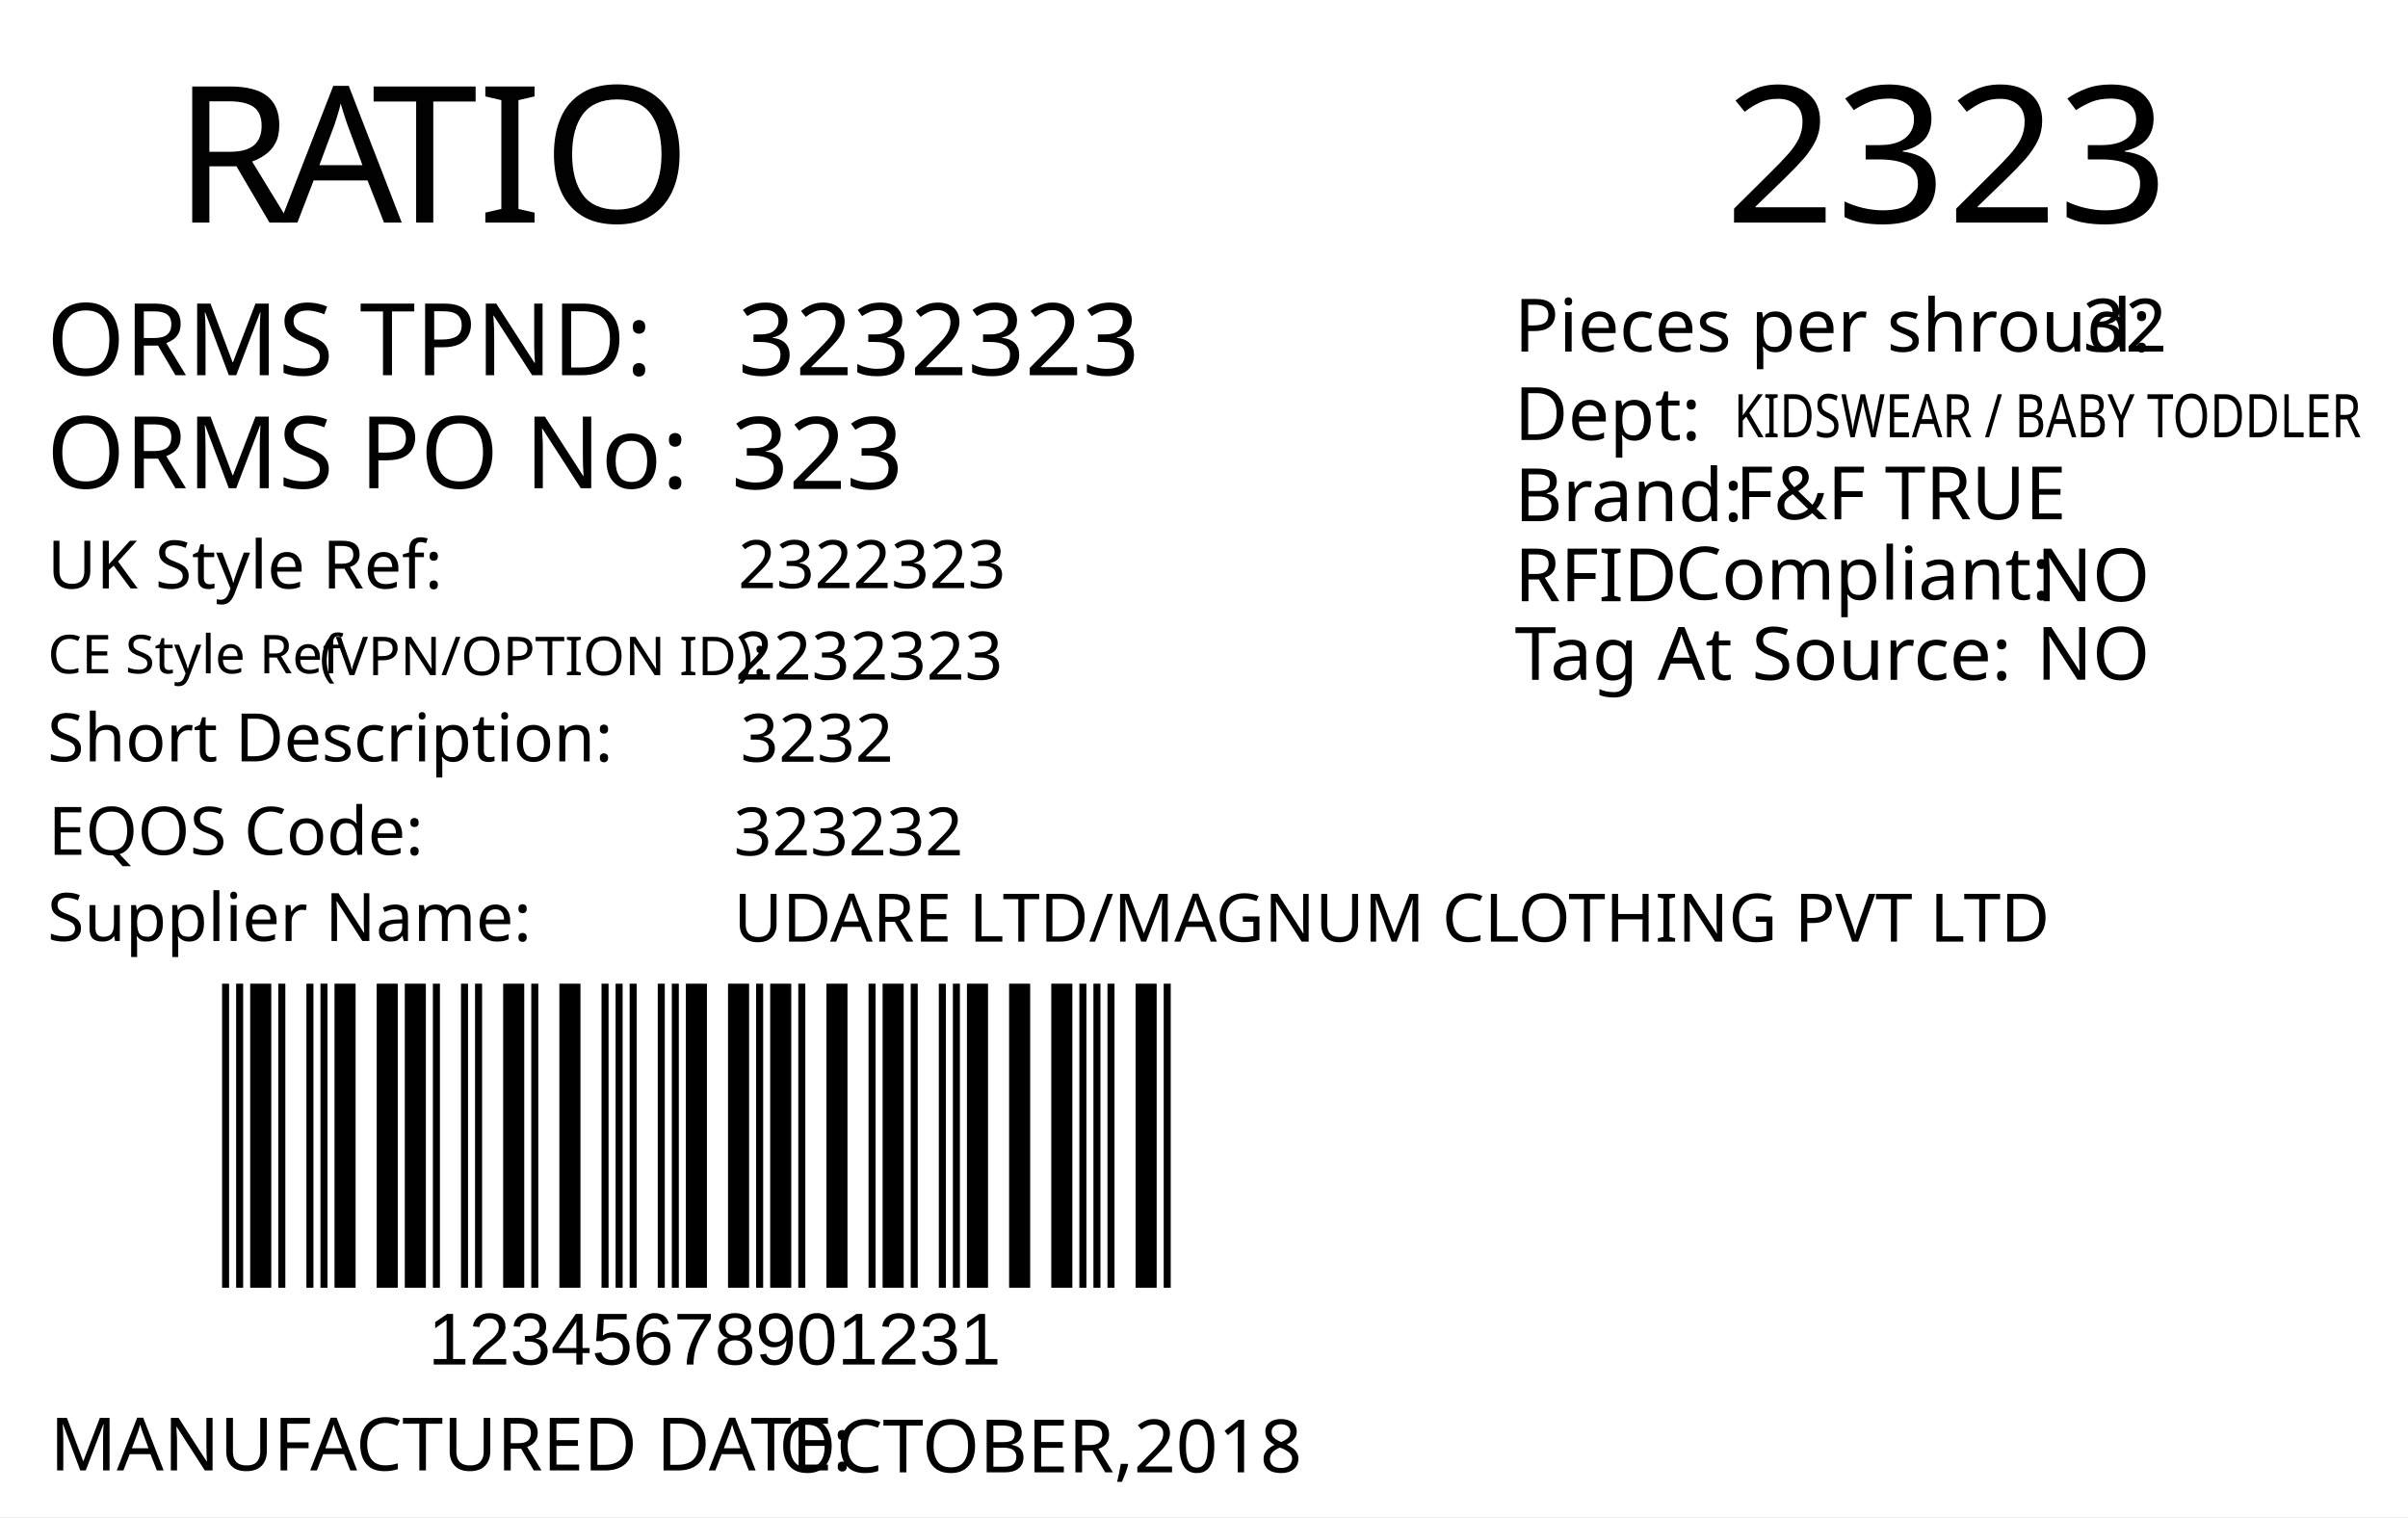
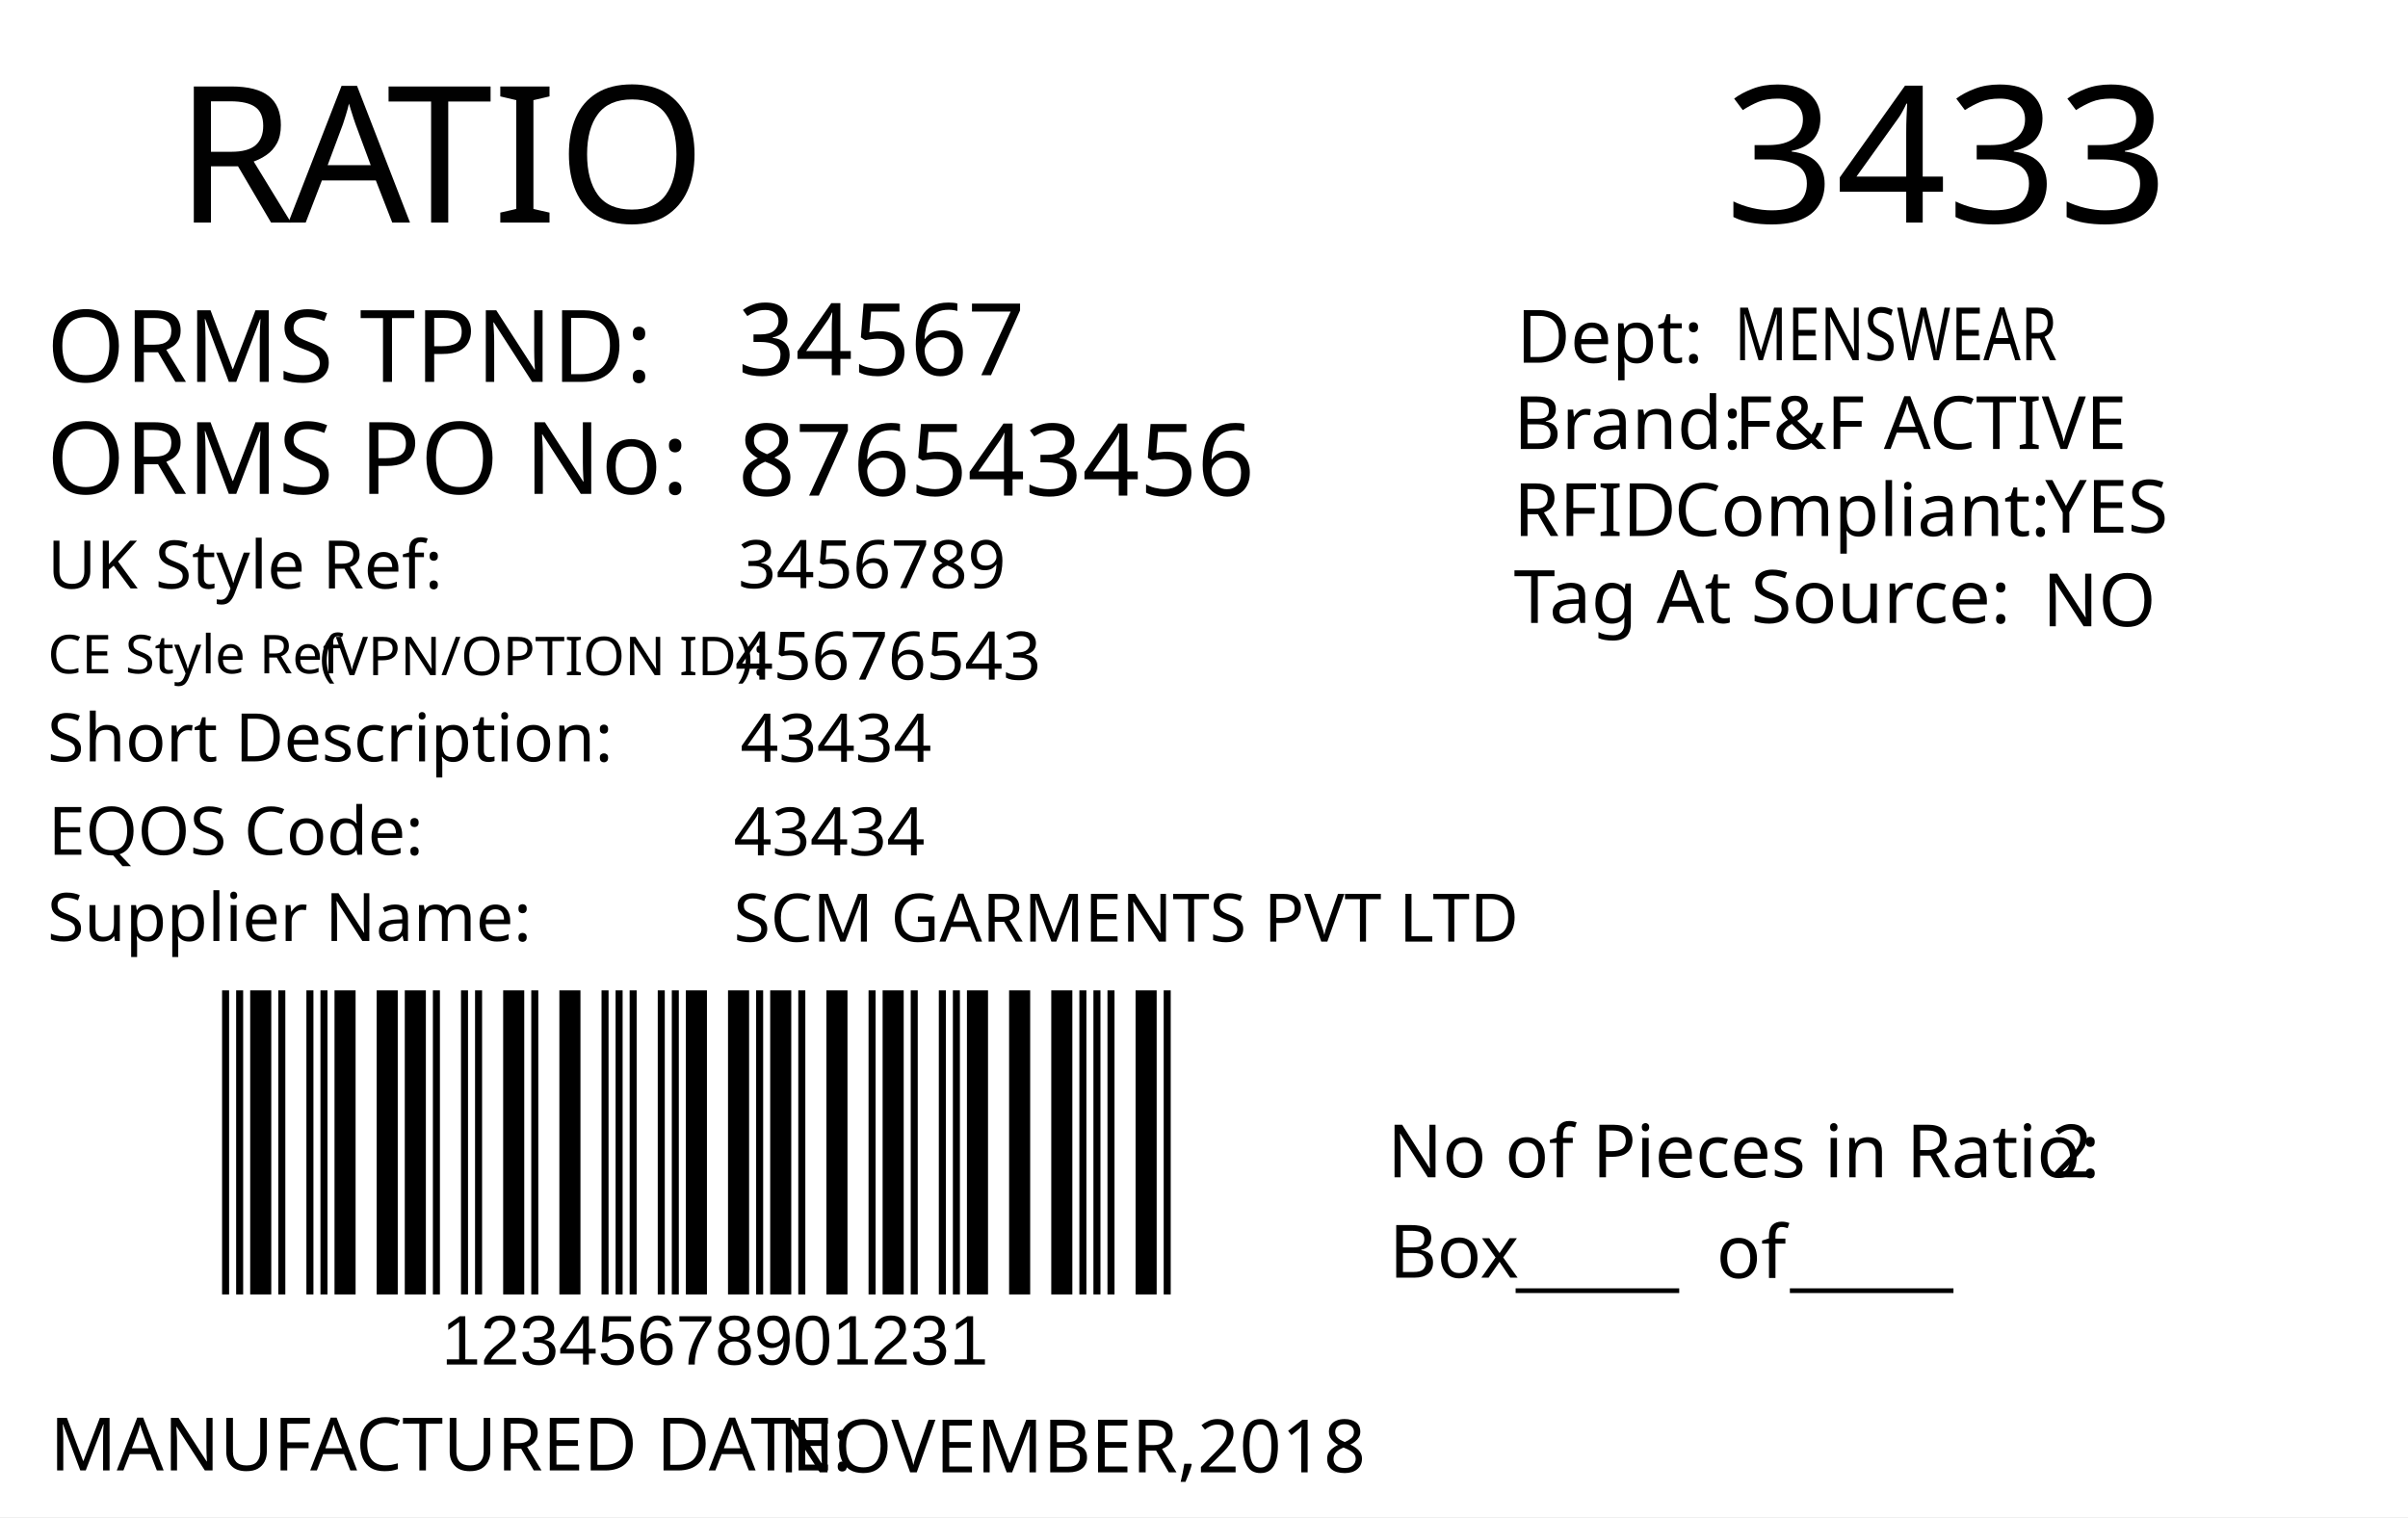
<svg xmlns="http://www.w3.org/2000/svg" version="1.1" id="Layer_1" x="0px" y="0px" viewBox="0 0 360 226.8" style="enable-background:new 0 0 360 226.8;" xml:space="preserve">
  <g>
    <rect y="0" style="fill:#FFFFFF;" width="360" height="226.8" />
  </g>
-   <text transform="matrix(1 0 0 1 25.9737 33.2706)" style="fill:#010101; font-family:'FranklinGothicBT-RomanCondensed', FrankGoth Cn BT; font-size:28.5px;">R</text>
-   <text transform="matrix(1 0 0 1 41.8737 33.2706)" style="fill:#010101; font-family:'FranklinGothicBT-RomanCondensed', FrankGoth Cn BT; font-size:28.5px;">A</text>
-   <text transform="matrix(1 0 0 1 55.5737 33.2706)" style="fill:#010101; font-family:'FranklinGothicBT-RomanCondensed', FrankGoth Cn BT; font-size:28.5px;">TIO</text>
-   <text transform="matrix(1 0 0 1 6.9746 56.0928)" style="fill:#010101; font-family:'FranklinGothicBT-RomanCondensed', FrankGoth Cn BT; font-size:15px;">ORMS TPND: </text>
-   <text transform="matrix(1 0 0 1 6.9746 72.9904)" style="fill:#010101; font-family:'FranklinGothicBT-RomanCondensed', FrankGoth Cn BT; font-size:15px;">ORMS PO No: </text>
-   <g width="391" height="178" transform="matrix(0.3625 0 0 0.2548 30 128.001)" id="barcode">
-     <svg id="ean-13" width="408.900px" height="328.02px" x="0px" y="0px" viewBox="0 0 463 222" version="1.1" style="transform: translate(0px, 0px);" font-size="30px" font-family="frankgothcnbt">
+   <g>
+     <text transform="matrix(1 0 0 1 26.2101 33.2706)" style="fill:#010101; font-family:'FranklinGothicBT-RomanCondensed', FrankGoth Cn BT; font-size:28.5px;">R</text>
+     <text transform="matrix(1 0 0 1 43.1101 33.2706)" style="fill:#010101; font-family:'FranklinGothicBT-RomanCondensed', FrankGoth Cn BT; font-size:28.5px;">A</text>
+     <text transform="matrix(1 0 0 1 57.8101 33.2706)" style="fill:#010101; font-family:'FranklinGothicBT-RomanCondensed', FrankGoth Cn BT; font-size:28.5px;">TIO</text>
+   </g>
+   <text transform="matrix(0.9824 0 0 1 207.4434 176.0099)" style="fill:#010101; font-family:'FranklinGothicBT-RomanCondensed', FrankGoth Cn BT; font-size:11px;">No of Pieces in Ratio:</text>
+   <text transform="matrix(1 0 0 1 207.6777 191.0099)" style="fill:#010101; font-family:'FranklinGothicBT-RomanCondensed', FrankGoth Cn BT; font-size:11px;">Box</text>
+   <text transform="matrix(0.9824 0 0 1 306.6689 176.0099)" style="fill:#010101; font-family:'FranklinGothicBT-RomanCondensed', FrankGoth Cn BT; font-size:11px;" id="pieces_in_ratio">2</text>
+   <text transform="matrix(1.0186 0 0 1 257.8419 33.272)" style="font-family:'FranklinGothicBT-RomanCondensed', FrankGoth Cn BT; font-size:28.5px;" id="season_code">3433</text>
+   <g width="391" height="178" transform="matrix(0.3625 0 0 0.2548 30 129.001)" id="barcode">
+     <svg id="ean-13" width="408.900px" height="328.02px" x="0px" y="0px" viewBox="0 0 463 222" version="1.1" font-size="30px" font-family="frankgothcnbt" style="transform: translate(0px, 0px);">
      <rect x="0" y="0" width="463" height="222" style="fill:#ffffff;" />
      <g transform="translate(10, 10)" style="fill:#000000;">
        <rect x="0" y="0" width="3.281" height="202" />
        <rect x="6.563" y="0" width="3.281" height="202" />
        <rect x="13.126" y="0" width="9.844" height="202" />
        <rect x="26.252" y="0" width="3.281" height="202" />
        <rect x="39.378" y="0" width="3.281" height="202" />
        <rect x="45.941" y="0" width="3.281" height="202" />
        <rect x="52.504" y="0" width="9.844" height="202" />
        <rect x="72.193" y="0" width="9.844" height="202" />
        <rect x="85.318" y="0" width="9.844" height="202" />
        <rect x="98.444" y="0" width="3.281" height="202" />
        <rect x="111.57" y="0" width="3.281" height="202" />
        <rect x="118.133" y="0" width="3.281" height="202" />
        <rect x="131.259" y="0" width="9.844" height="202" />
        <rect x="144.385" y="0" width="3.281" height="202" />
        <rect x="157.511" y="0" width="9.844" height="202" />
        <rect x="177.2" y="0" width="3.281" height="202" />
        <rect x="183.763" y="0" width="3.281" height="202" />
        <rect x="190.326" y="0" width="3.281" height="202" />
        <rect x="203.452" y="0" width="3.281" height="202" />
        <rect x="210.015" y="0" width="3.281" height="202" />
        <rect x="216.578" y="0" width="9.844" height="202" />
        <rect x="236.267" y="0" width="9.844" height="202" />
        <rect x="249.392" y="0" width="3.281" height="202" />
        <rect x="255.955" y="0" width="9.844" height="202" />
        <rect x="269.081" y="0" width="3.281" height="202" />
        <rect x="282.207" y="0" width="9.844" height="202" />
        <rect x="301.896" y="0" width="3.281" height="202" />
        <rect x="308.459" y="0" width="9.844" height="202" />
        <rect x="321.585" y="0" width="3.281" height="202" />
        <rect x="334.711" y="0" width="3.281" height="202" />
        <rect x="341.274" y="0" width="3.281" height="202" />
        <rect x="347.837" y="0" width="9.844" height="202" />
        <rect x="367.526" y="0" width="9.844" height="202" />
        <rect x="387.215" y="0" width="9.844" height="202" />
        <rect x="400.341" y="0" width="3.281" height="202" />
        <rect x="406.904" y="0" width="3.281" height="202" />
        <rect x="413.466" y="0" width="3.281" height="202" />
        <rect x="426.592" y="0" width="9.844" height="202" />
        <rect x="439.718" y="0" width="3.281" height="202" />
      </g>
    </svg>
  </g>
-   <text transform="matrix(1 0 0 1 63.9998 204.0003)" style="font-family:Myriad, Myriad Roman, Arial, sans-serif; font-size:11px;" id="barcode_number">12345678901231</text>
-   <text id="tpnd" transform="matrix(1 0 0 1 110.3364 56.0928)" style="fill:#010101; font-family:'FranklinGothicBT-RomanCondensed', FrankGoth Cn BT; font-size:15px;">3232323</text>
-   <text id="po_number" transform="matrix(1 0 0 1 109.3364 73.0928)" style="fill:#010101; font-family:'FranklinGothicBT-RomanCondensed', FrankGoth Cn BT; font-size:15px;">323</text>
-   <text transform="matrix(1 0 0 1 226.4017 52.5571)" style="fill:#010101; font-family:'FranklinGothicBT-RomanCondensed', FrankGoth Cn BT; font-size:11px;">Pieces per shroud: </text>
-   <text transform="matrix(1 0 0 1 311.402 52.5571)" style="fill:#010101; font-family:'FranklinGothicBT-RomanCondensed', FrankGoth Cn BT; font-size:11px;" id="pieces_in_ratio">32</text>
-   <text transform="matrix(1 0 0 1 226.4017 65.776)" style="fill:#010101; font-family:'FranklinGothicBT-RomanCondensed', FrankGoth Cn BT; font-size:11px;">Dept: </text>
-   <text transform="matrix(0.7943 0 0 1 259.2062 65.3651)" style="font-family:'FranklinGothicBT-RomanCondensed', FrankGoth Cn BT; font-size:9px;" id="department">KIDSWEAR / BABY TODDLER</text>
-   <text transform="matrix(1 0 0 1 226.4451 77.9129)" style="fill:#010101; font-family:'FranklinGothicBT-RomanCondensed', FrankGoth Cn BT; font-size:11px;">Brand: </text>
-   <text id="brand" transform="matrix(1 0 0 1 259.4502 77.6331)" style="font-family:'FranklinGothicBT-RomanCondensed', FrankGoth Cn BT; font-size:11px;">F&amp;F TRUE</text>
-   <text id="rfid" transform="matrix(1 0 0 1 304.4502 89.8825)" style="fill:#010101; font-family:'FranklinGothicBT-RomanCondensed', FrankGoth Cn BT; font-size:11px;">NO</text>
-   <text transform="matrix(1 0 0 1 226.4457 89.8826)" style="fill:#010101; font-family:'FranklinGothicBT-RomanCondensed', FrankGoth Cn BT; font-size:11px;">RFID </text>
-   <text transform="matrix(1 0 0 1 250.4441 89.6328)" style="fill:#010101; font-family:'FranklinGothicBT-RomanCondensed', FrankGoth Cn BT; font-size:11px;">Compliant:</text>
-   <text id="tag_at_source" transform="matrix(1 0 0 1 304.4511 101.613)" style="fill:#010101; font-family:'FranklinGothicBT-RomanCondensed', FrankGoth Cn BT; font-size:11px;">NO</text>
-   <text transform="matrix(1.0159 0 0 1 226.4465 101.6322)" style="fill:#010101; font-family:'FranklinGothicBT-RomanCondensed', FrankGoth Cn BT; font-size:11px;">Tag At Source:</text>
-   <text transform="matrix(1.0186 0 0 1 257.8419 33.2711)" style="font-family:'FranklinGothicBT-RomanCondensed', FrankGoth Cn BT; font-size:28.5px;" id="season_code">2323</text>
-   <text transform="matrix(1 0 0 1 7.4744 219.835)" style="fill:#010101; font-family:'FranklinGothicBT-RomanCondensed', FrankGoth Cn BT; font-size:11px;">MANUFACTURED DATE: </text>
-   <text transform="matrix(1 0 0 1 116.4164 220.1184)" style="fill:#010101; font-family:'FranklinGothicBT-RomanCondensed', FrankGoth Cn BT; font-size:11px;" id="manufactured_date">OCTOBER,2018</text>
-   <text transform="matrix(1 0 0 1 7.0916 87.9775)" style="fill:#010101; font-family:'FranklinGothicBT-RomanCondensed', FrankGoth Cn BT; font-size:10px;">UK Style Ref:</text>
-   <text transform="matrix(1 0 0 1 60.5916 87.9775)" style="fill:#010101; font-family:'FranklinGothicBT-RomanCondensed', FrankGoth Cn BT; font-size:10px; letter-spacing:43;"> </text>
-   <text transform="matrix(1 0 0 1 106.3916 87.9775)" style="fill:#010101; font-family:'FranklinGothicBT-RomanCondensed', FrankGoth Cn BT; font-size:10px;"> </text>
-   <text transform="matrix(1 0 0 1 47.8128 100.9361)" style="font-family:'FranklinGothicBT-RomanCondensed', FrankGoth Cn BT; font-size:8px;">(VPN/OPTION ID): </text>
-   <text transform="matrix(1 0 0 1 7.1485 100.6665)" style="font-family:'FranklinGothicBT-RomanCondensed', FrankGoth Cn BT; font-size:8px;">CE Style Ref</text>
-   <text transform="matrix(1 0 0 1 7.0916 113.8261)" style="fill:#010101; font-family:'FranklinGothicBT-RomanCondensed', FrankGoth Cn BT; font-size:10px;">Short Description:</text>
-   <text transform="matrix(1 0 0 1 81.3916 113.8261)" style="fill:#010101; font-family:'FranklinGothicBT-RomanCondensed', FrankGoth Cn BT; font-size:10px; letter-spacing:5;"> </text>
-   <text transform="matrix(1 0 0 1 90.1916 113.8261)" style="fill:#010101; font-family:'FranklinGothicBT-RomanCondensed', FrankGoth Cn BT; font-size:10px;"> </text>
-   <text transform="matrix(1 0 0 1 7.2048 127.7902)" style="fill:#010101; font-family:'FranklinGothicBT-RomanCondensed', FrankGoth Cn BT; font-size:10px;">EQOS Code:</text>
-   <text transform="matrix(1 0 0 1 56.0048 127.7902)" style="fill:#010101; font-family:'FranklinGothicBT-RomanCondensed', FrankGoth Cn BT; font-size:10px; letter-spacing:21;"> </text>
-   <text transform="matrix(1 0 0 1 79.8048 127.7902)" style="fill:#010101; font-family:'FranklinGothicBT-RomanCondensed', FrankGoth Cn BT; font-size:10px;"> </text>
-   <text transform="matrix(1 0 0 1 7.0916 140.6742)" style="fill:#010101; font-family:'FranklinGothicBT-RomanCondensed', FrankGoth Cn BT; font-size:10px;">Supplier Name:</text>
-   <text transform="matrix(1 0 0 1 68.9916 140.6742)" style="fill:#010101; font-family:'FranklinGothicBT-RomanCondensed', FrankGoth Cn BT; font-size:10px; letter-spacing:18;"> </text>
-   <text transform="matrix(1 0 0 1 89.9916 140.6742)" style="fill:#010101; font-family:'FranklinGothicBT-RomanCondensed', FrankGoth Cn BT; font-size:10px;"> </text>
-   <text id="uk_style" transform="matrix(1 0 0 1 110.3395 87.9234)" style="fill:#010101; font-family:'FranklinGothicBT-RomanCondensed', FrankGoth Cn BT; font-size:10px;">2322323</text>
-   <text id="ce_style" transform="matrix(1 0 0 1 109.8977 101.6038)" style="fill:#010101; font-family:'FranklinGothicBT-RomanCondensed', FrankGoth Cn BT; font-size:10px;">2232323</text>
-   <text id="eqos" transform="matrix(1 0 0 1 109.688 127.8837)" style="fill:#010101; font-family:'FranklinGothicBT-RomanCondensed', FrankGoth Cn BT; font-size:10px;">323232</text>
-   <text id="supplier" transform="matrix(1 0 0 1 109.688 140.7752)" style="fill:#010101; font-family:'FranklinGothicBT-RomanCondensed', FrankGoth Cn BT; font-size:10px;">UDARE LTD/MAGNUM CLOTHING PVT LTD</text>
-   <text id="description" transform="matrix(1 0 0 1 110.6875 113.8827)" style="fill:#010101; font-family:'FranklinGothicBT-RomanCondensed', FrankGoth Cn BT; font-size:10px;">3232</text>
+   <text transform="matrix(1 0 0 1 226.6045 191.6242)" style="font-family:'FranklinGothicBT-RomanCondensed', FrankGoth Cn BT; font-size:11px;">_____</text>
+   <text transform="matrix(1 0 0 1 267.6045 191.6242)" style="font-family:'FranklinGothicBT-RomanCondensed', FrankGoth Cn BT; font-size:11px;">_____</text>
+   <text transform="matrix(1 0 0 1 256.6045 191.0617)" style="font-family:'FranklinGothicBT-RomanCondensed', FrankGoth Cn BT; font-size:11px;">of</text>
+   <text transform="matrix(1 0 0 1 66 204.0012)" style="font-family:Myriad, Myriad Roman, Arial, sans-serif; font-size:10.5px;" id="barcode_number">12345678901231</text>
+   <text transform="matrix(1 0 0 1 6.9752 57.0918)" style="fill:#010101; font-family:'FranklinGothicBT-RomanCondensed', FrankGoth Cn BT; font-size:15px;">ORMS TPND: </text>
+   <text id="tpnd" transform="matrix(1 0 0 1 110.337 56.0918)" style="fill:#010101; font-family:'FranklinGothicBT-RomanCondensed', FrankGoth Cn BT; font-size:15px;">34567</text>
+   <text id="po_number" transform="matrix(1 0 0 1 110.337 74.0918)" style="fill:#010101; font-family:'FranklinGothicBT-RomanCondensed', FrankGoth Cn BT; font-size:15px;">876543456</text>
+   <text transform="matrix(1 0 0 1 6.9752 73.8329)" style="fill:#010101; font-family:'FranklinGothicBT-RomanCondensed', FrankGoth Cn BT; font-size:15px;">ORMS PO No: </text>
+   <text transform="matrix(1 0 0 1 226.301 67.1268)" style="fill:#010101; font-family:'FranklinGothicBT-RomanCondensed', FrankGoth Cn BT; font-size:11px;">Brand: </text>
+   <text id="brand" transform="matrix(1 0 0 1 259.3065 67.1268)" style="font-family:'FranklinGothicBT-RomanCondensed', FrankGoth Cn BT; font-size:11px;">F&amp;F ACTIVE</text>
+   <text id="rfid" transform="matrix(1 0 0 1 305.7588 79.6275)" style="fill:#010101; font-family:'FranklinGothicBT-RomanCondensed', FrankGoth Cn BT; font-size:11px;">YES</text>
+   <text id="tag_at_source" transform="matrix(1 0 0 1 305.3614 93.6278)" style="fill:#010101; font-family:'FranklinGothicBT-RomanCondensed', FrankGoth Cn BT; font-size:11px;">NO</text>
+   <g>
+     <text transform="matrix(1 0 0 1 226.3014 80.1265)" style="fill:#010101; font-family:'FranklinGothicBT-RomanCondensed', FrankGoth Cn BT; font-size:11px;">RFID </text>
+     <text transform="matrix(1 0 0 1 250.3014 80.1265)" style="fill:#010101; font-family:'FranklinGothicBT-RomanCondensed', FrankGoth Cn BT; font-size:11px;">Compliant:</text>
+   </g>
+   <text transform="matrix(1.0159 0 0 1 226.3023 93.126)" style="fill:#010101; font-family:'FranklinGothicBT-RomanCondensed', FrankGoth Cn BT; font-size:11px;">Tag At Source:</text>
+   <text transform="matrix(1 0 0 1 226.7367 54.2236)" style="font-family:'FranklinGothicBT-RomanCondensed', FrankGoth Cn BT; font-size:11px;">Dept:</text>
+   <text transform="matrix(0.7943 0 0 1 259.3072 53.8575)" style="font-family:'FranklinGothicBT-RomanCondensed', FrankGoth Cn BT; font-size:11px;" id="department">MENSWEAR</text>
+   <text transform="matrix(1 0 0 1 7.4746 219.8343)" style="fill:#010101; font-family:'FranklinGothicBT-RomanCondensed', FrankGoth Cn BT; font-size:11px;">MANUFACTURED DATE: </text>
+   <text transform="matrix(1 0 0 1 116.4166 220.1177)" style="fill:#010101; font-family:'FranklinGothicBT-RomanCondensed', FrankGoth Cn BT; font-size:11px;" id="manufactured_date">NOVEMBER,2018</text>
+   <text transform="matrix(1 0 0 1 7.0915 87.9772)" style="fill:#010101; font-family:'FranklinGothicBT-RomanCondensed', FrankGoth Cn BT; font-size:10px;">UK Style Ref:</text>
+   <text transform="matrix(1 0 0 1 60.5915 87.9772)" style="fill:#010101; font-family:'FranklinGothicBT-RomanCondensed', FrankGoth Cn BT; font-size:10px; letter-spacing:43;"> </text>
+   <text transform="matrix(1 0 0 1 106.3915 87.9772)" style="fill:#010101; font-family:'FranklinGothicBT-RomanCondensed', FrankGoth Cn BT; font-size:10px;"> </text>
+   <text transform="matrix(1 0 0 1 47.8127 100.9358)" style="font-family:'FranklinGothicBT-RomanCondensed', FrankGoth Cn BT; font-size:8px;">(VPN/OPTION ID): </text>
+   <text transform="matrix(1 0 0 1 7.1484 100.6662)" style="font-family:'FranklinGothicBT-RomanCondensed', FrankGoth Cn BT; font-size:8px;">CE Style Ref</text>
+   <text transform="matrix(1 0 0 1 7.0915 113.8258)" style="fill:#010101; font-family:'FranklinGothicBT-RomanCondensed', FrankGoth Cn BT; font-size:10px;">Short Description:</text>
+   <text transform="matrix(1 0 0 1 81.3915 113.8258)" style="fill:#010101; font-family:'FranklinGothicBT-RomanCondensed', FrankGoth Cn BT; font-size:10px; letter-spacing:5;"> </text>
+   <text transform="matrix(1 0 0 1 90.1915 113.8258)" style="fill:#010101; font-family:'FranklinGothicBT-RomanCondensed', FrankGoth Cn BT; font-size:10px;"> </text>
+   <text transform="matrix(1 0 0 1 7.2047 127.7898)" style="fill:#010101; font-family:'FranklinGothicBT-RomanCondensed', FrankGoth Cn BT; font-size:10px;">EQOS Code:</text>
+   <text transform="matrix(1 0 0 1 56.0047 127.7898)" style="fill:#010101; font-family:'FranklinGothicBT-RomanCondensed', FrankGoth Cn BT; font-size:10px; letter-spacing:21;"> </text>
+   <text transform="matrix(1 0 0 1 79.8047 127.7898)" style="fill:#010101; font-family:'FranklinGothicBT-RomanCondensed', FrankGoth Cn BT; font-size:10px;"> </text>
+   <text transform="matrix(1 0 0 1 7.0915 140.6738)" style="fill:#010101; font-family:'FranklinGothicBT-RomanCondensed', FrankGoth Cn BT; font-size:10px;">Supplier Name:</text>
+   <text transform="matrix(1 0 0 1 68.9915 140.6738)" style="fill:#010101; font-family:'FranklinGothicBT-RomanCondensed', FrankGoth Cn BT; font-size:10px; letter-spacing:18;"> </text>
+   <text transform="matrix(1 0 0 1 89.9915 140.6738)" style="fill:#010101; font-family:'FranklinGothicBT-RomanCondensed', FrankGoth Cn BT; font-size:10px;"> </text>
+   <text id="uk_style" transform="matrix(1 0 0 1 110.3394 87.9231)" style="fill:#010101; font-family:'FranklinGothicBT-RomanCondensed', FrankGoth Cn BT; font-size:10px;">3456789</text>
+   <text id="ce_style" transform="matrix(1 0 0 1 109.8976 101.6034)" style="fill:#010101; font-family:'FranklinGothicBT-RomanCondensed', FrankGoth Cn BT; font-size:10px;">45676543</text>
+   <text id="eqos" transform="matrix(1 0 0 1 109.6879 127.8833)" style="fill:#010101; font-family:'FranklinGothicBT-RomanCondensed', FrankGoth Cn BT; font-size:10px;">43434</text>
+   <text id="supplier" transform="matrix(1 0 0 1 109.6879 140.7748)" style="fill:#010101; font-family:'FranklinGothicBT-RomanCondensed', FrankGoth Cn BT; font-size:10px;">SCM GARMENTS PVT LTD</text>
+   <text id="description" transform="matrix(1 0 0 1 110.6874 113.8823)" style="fill:#010101; font-family:'FranklinGothicBT-RomanCondensed', FrankGoth Cn BT; font-size:10px;">43434</text>
  <text transform="matrix(1 0 0 1 76.6108 162.606)" style="font-family:'FranklinGothicBT-RomanCondensed', FrankGoth Cn BT; font-size:140px;opacity: 0.1;" id="watermark" />
</svg>
